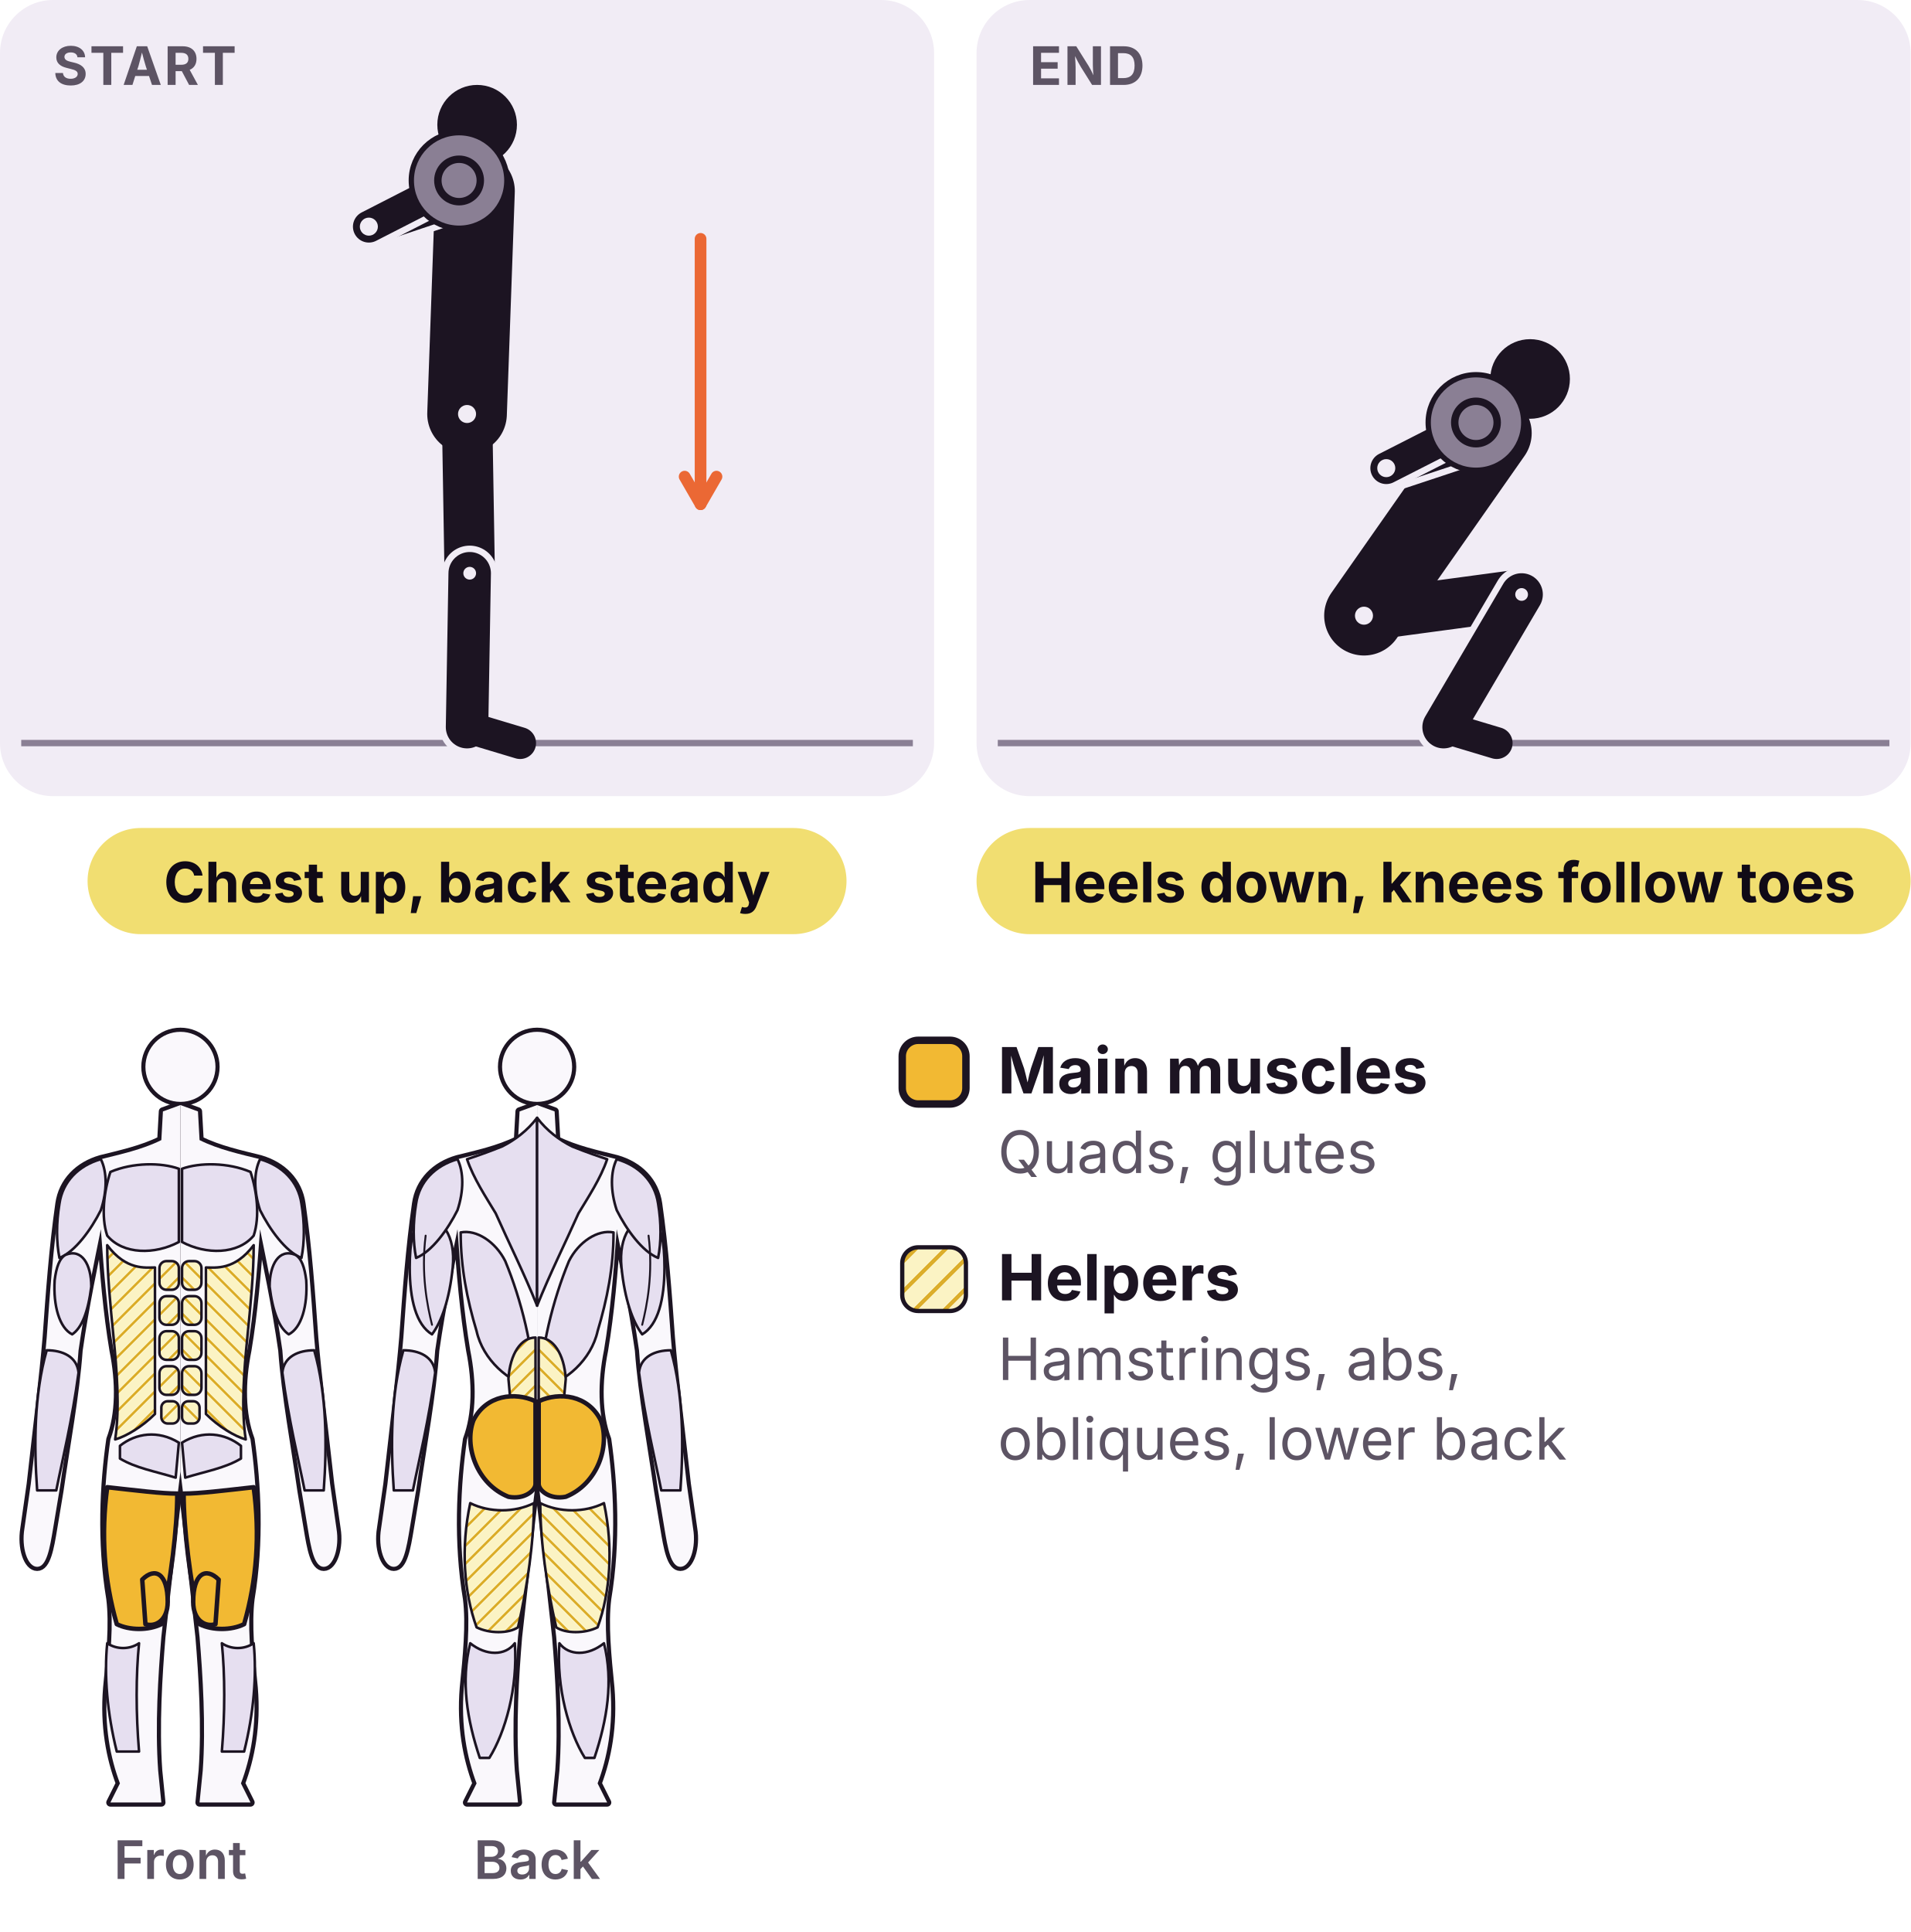
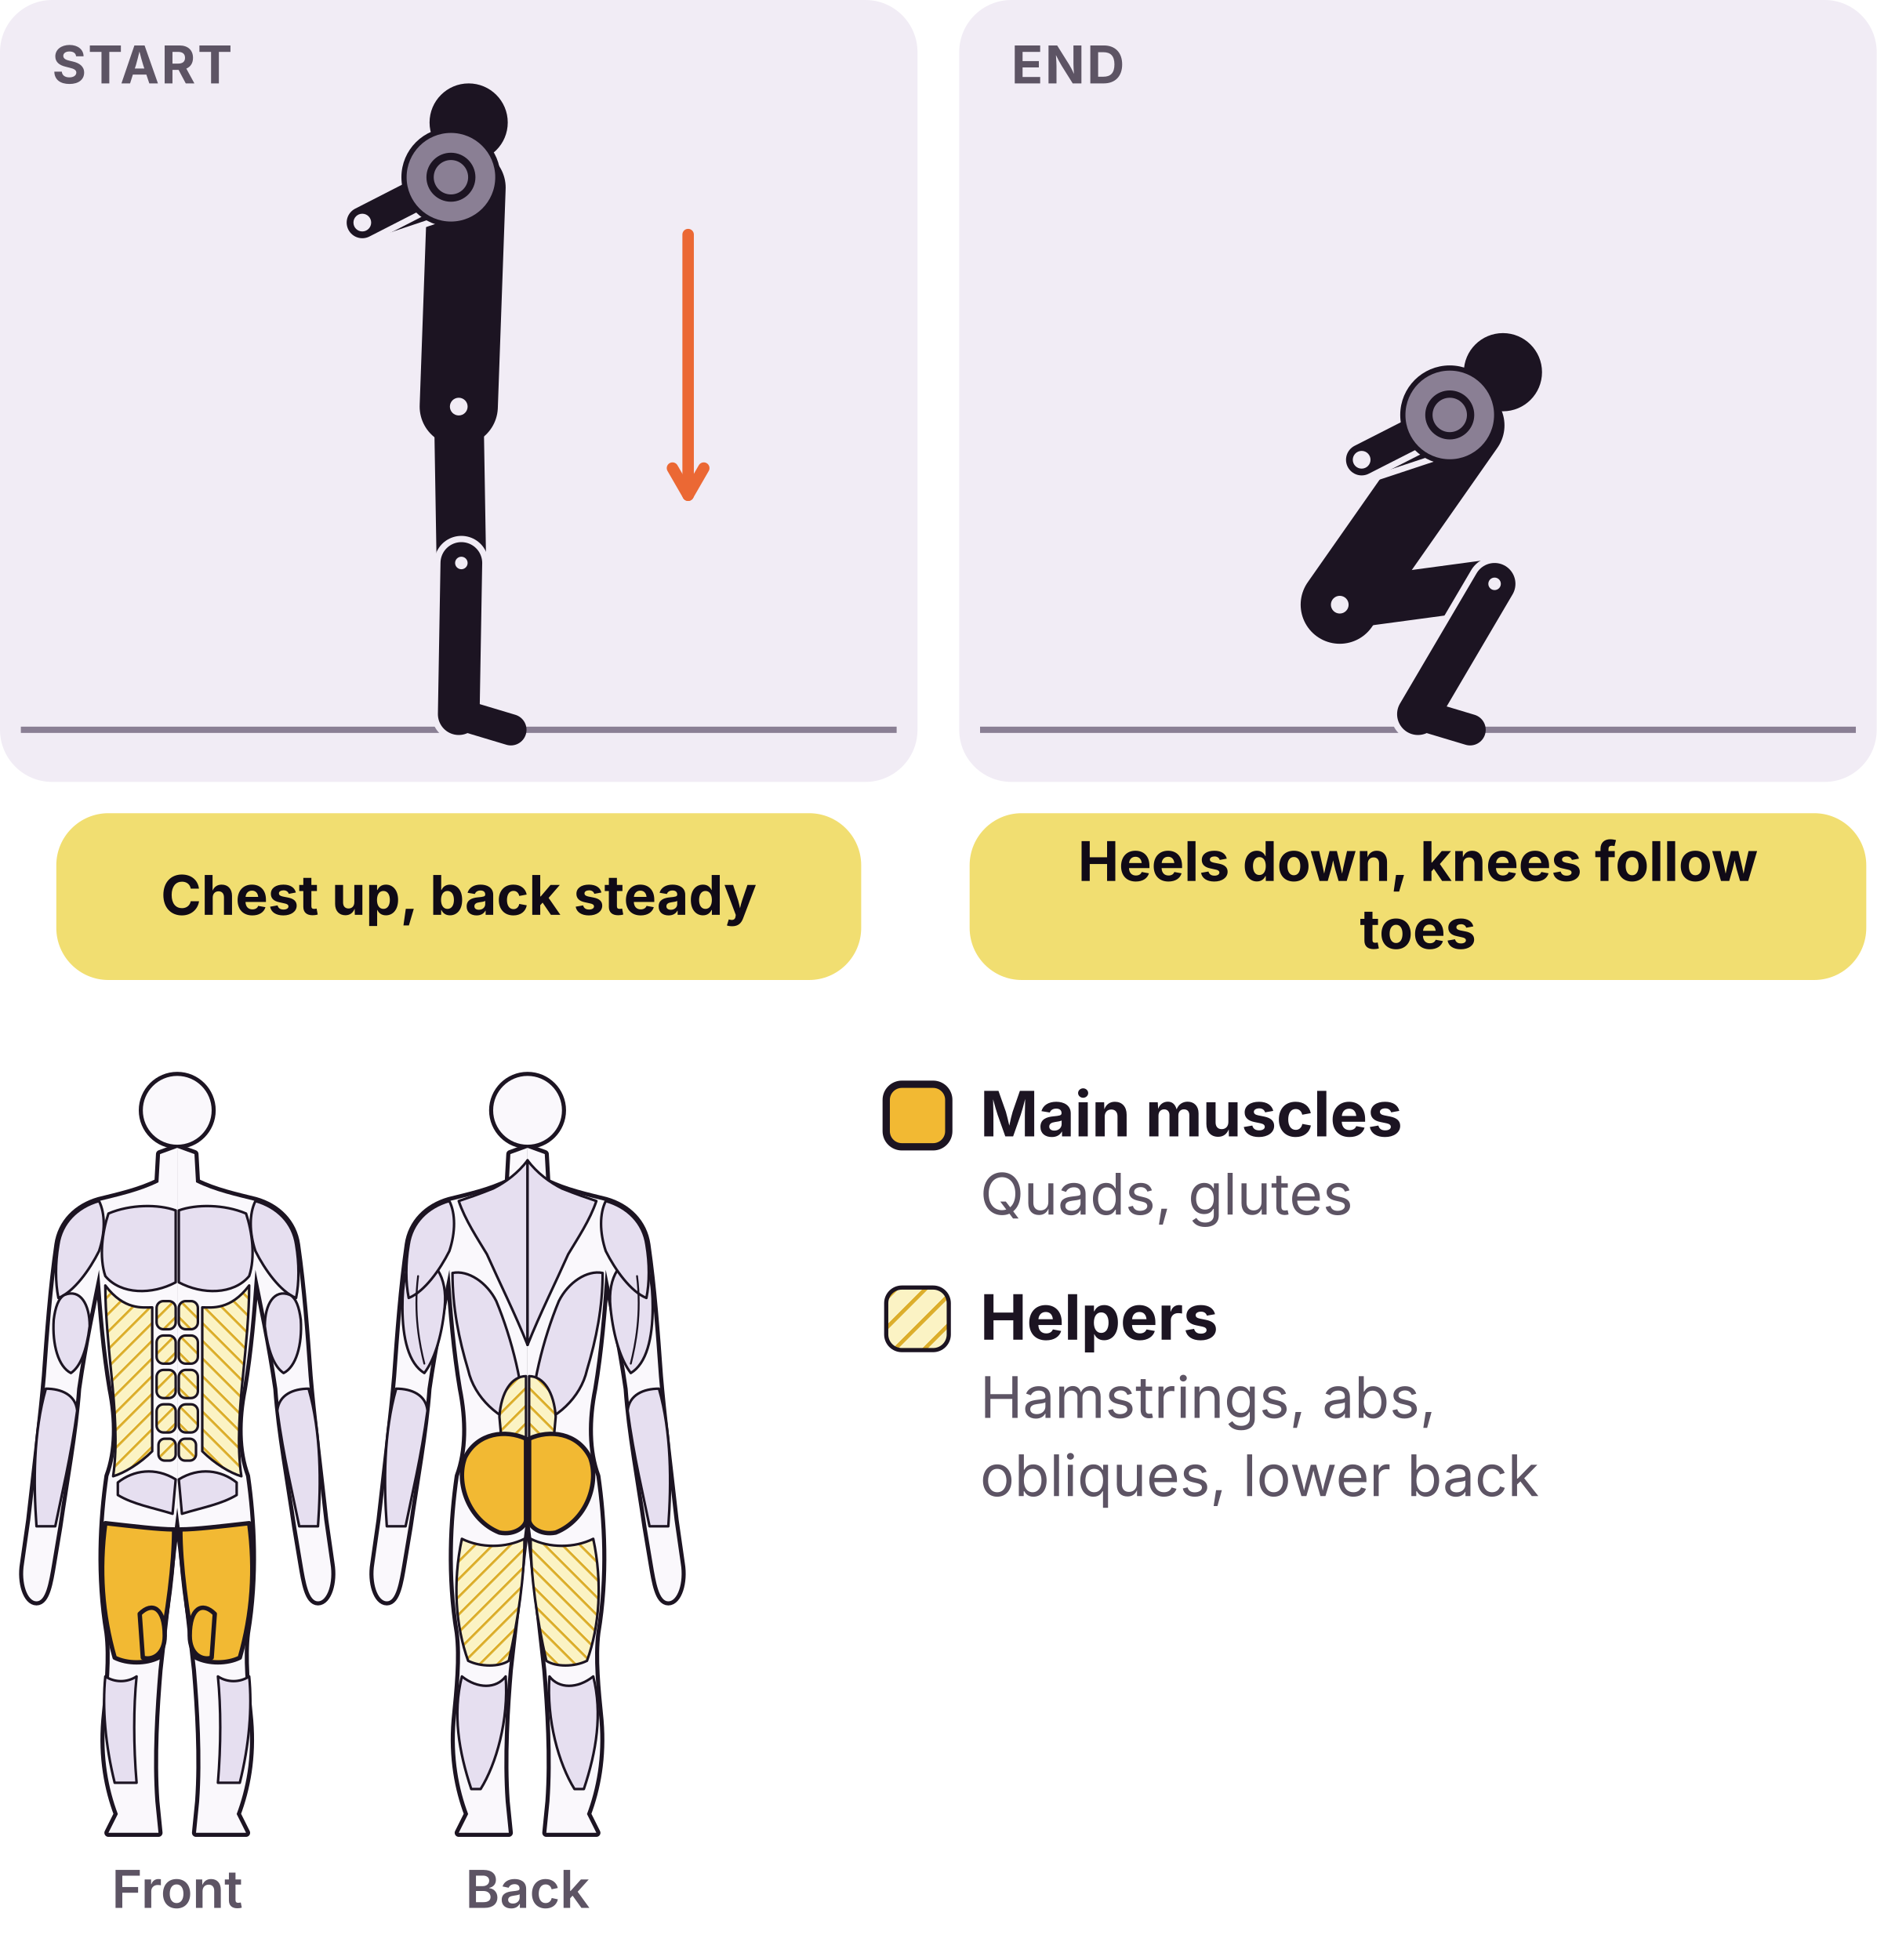
- <svg xmlns="http://www.w3.org/2000/svg" viewBox="0 0 360 364" width="360" height="364" role="img" aria-label="Barbell Squat: start and end positions with the muscles worked. Main muscles: quads, glutes. Helpers: hamstrings, abs, obliques, lower back.">
+ <svg xmlns="http://www.w3.org/2000/svg" viewBox="0 0 360 376" width="360" height="376" role="img" aria-label="Barbell Squat: start and end positions with the muscles worked. Main muscles: quads, glutes. Helpers: hamstrings, abs, obliques, lower back.">
  <style>
.t{font:700 12px system-ui,-apple-system,'Segoe UI',sans-serif;fill:#1c1422} .h{font:800 14px system-ui,-apple-system,'Segoe UI',sans-serif;fill:#1c1422} .s{font:400 11px system-ui,-apple-system,'Segoe UI',sans-serif;fill:#5d5464}
.lb{font:700 11px system-ui,-apple-system,'Segoe UI',sans-serif;fill:#1c1422} .cap{font:600 10px system-ui,-apple-system,'Segoe UI',sans-serif;fill:#5d5464}
.bo{fill:#1c1422;stroke:#1c1422;stroke-width:2.6;stroke-linejoin:round} .bf{fill:#faf8fc}
.m{fill:#e6dff0;stroke:#1c1422;stroke-width:.8;stroke-linejoin:round} .m.s{fill:url(#hs)} .m.p{fill:#f2b933;stroke-width:1.4}
.hsb{fill:#fbf3c4} .hsl{stroke:#dcae2c;stroke-width:1.5}
.dt path{fill:none;stroke:#1c1422;stroke-width:.6;stroke-linecap:round}
.ld{stroke:#1c1422;stroke-width:.7;fill:none} .dot{fill:#1c1422}
.panel{fill:#f1ecf5} .swp{fill:#f2b933;stroke:#1c1422;stroke-width:1.4} .sws{fill:url(#hs);stroke:#1c1422;stroke-width:.8}

.jd{fill:#f1ecf5} .fhh{fill:#1c1422;stroke:#f1ecf5;stroke-width:1.8}
.hl{fill:none;stroke:#f1ecf5;stroke-linecap:round;stroke-linejoin:round}
.fg{fill:none;stroke:#1c1422;stroke-linecap:round;stroke-linejoin:round}
.fh{fill:#1c1422} .far{opacity:.5}
.eq{fill:#8a7f94;stroke:#1c1422;stroke-width:1} .eqs{fill:none;stroke:#1c1422;stroke-width:1.4;stroke-linecap:round}
.bn{fill:#d9cfe3;stroke:#1c1422;stroke-width:1} .mat{fill:#9fd8c4;stroke:#1c1422;stroke-width:1}
.benc{stroke:#1c1422;fill:none;stroke-linecap:round} .bencf{stroke:#d9cfe3;fill:none;stroke-linecap:round}
.gr{stroke:#8a7f94;stroke-width:1.2;fill:none}
.ar{fill:none;stroke:#eb6834;stroke-width:2.2;stroke-linecap:round;stroke-linejoin:round} .arh{fill:#eb6834}
.pill{fill:#f1de71} .pt{font:700 10.5px system-ui,-apple-system,'Segoe UI',sans-serif;fill:#100a16}
.pl{font:700 10px system-ui,-apple-system,'Segoe UI',sans-serif;fill:#5d5464;letter-spacing:.04em}

@media (prefers-color-scheme: dark) {
 .t,.h,.lb{fill:#f7f4fa} .s,.cap{fill:#bdb4c4}
 .bo{fill:#f7f4fa;stroke:#f7f4fa} .bf{fill:#1b1422}
 .m{fill:#33283d;stroke:#f7f4fa} .m.p{fill:#f2b933;stroke:#100a16} .hsb{fill:#3d3520} .hsl{stroke:#d1a22c}
 .dt path{stroke:#f7f4fa} .ld{stroke:#f7f4fa} .dot{fill:#f7f4fa}
 .panel{fill:#271d2f} .swp{stroke:#f7f4fa} .sws{stroke:#f7f4fa}

.jd{fill:#271d2f} .fhh{fill:#f7f4fa;stroke:#271d2f} .hl{stroke:#271d2f} .fg{stroke:#f7f4fa} .fh{fill:#f7f4fa}
.eq{fill:#a79cb2;stroke:#f7f4fa} .eqs{stroke:#f7f4fa}
.bn{fill:#3a2e44;stroke:#f7f4fa} .mat{fill:#1f6b57;stroke:#f7f4fa}
.benc{stroke:#f7f4fa} .bencf{stroke:#3a2e44} .gr{stroke:#6d6279}
.ar{stroke:#f08a5d} .arh{fill:#f08a5d}
.pl{fill:#bdb4c4}

}
</style>
  <defs>
    <pattern id="hs" width="4" height="4" patternUnits="userSpaceOnUse" patternTransform="rotate(45)">
      <rect width="4" height="4" class="hsb" />
      <line x1="0" y1="0" x2="0" y2="4" class="hsl" />
    </pattern>
  </defs>
  <g transform="translate(0 0)">
    <rect class="panel" width="176" height="150" rx="10" />
    <path class="gr" d="M4 140 L172 140" />
    <g class="fg">
      <path class="hl" stroke-width="11.9" d="M88.0 78.0 L88.5 108.0" />
      <path class="fg" stroke-width="9.5" d="M88.0 78.0 L88.5 108.0" />
      <path class="hl" stroke-width="10.4" d="M88.5 108.0 L88.0 137.0" />
      <path class="fg" stroke-width="8" d="M88.5 108.0 L88.0 137.0" />
      <circle class="jd" cx="88.5" cy="108.0" r="1.7" />
      <path class="fg" stroke-width="6" d="M88.0 137.0 L98.0 140.0" />
    </g>
    <path class="fg" stroke-width="15" d="M88.0 78.0 L89.5 36.0" />
    <path class="fg" stroke-width="5" d="M89.5 36.0 L89.6 31.0" />
    <circle class="fh" cx="89.9" cy="23.5" r="7.5" />
    <circle class="jd" cx="88.0" cy="78.0" r="1.7" />
    <path class="hl" stroke-width="9.4" d="M89.5 36.0 L69.5 42.7" />
    <path class="fg" stroke-width="7" d="M89.5 36.0 L69.5 42.7" />
    <path class="hl" stroke-width="8.4" d="M69.5 42.7 L86.5 34.0" />
    <path class="fg" stroke-width="6" d="M69.5 42.7 L86.5 34.0" />
    <circle class="jd" cx="69.5" cy="42.7" r="1.7" />
    <circle class="fh" cx="86.5" cy="34.0" r="3.4" />
    <circle class="jd" cx="89.5" cy="36.0" r="1.7" />
    <circle class="eq" cx="86.5" cy="34.0" r="9" />
    <circle class="eqs" cx="86.5" cy="34.0" r="4.0" />
    <path class="ar" d="M132.0 45.0 L132.0 95.0" />
    <path class="ar" d="M129.0 89.8 L132.0 95.0 L135.0 89.8" />
    <text class="pl" x="10" y="16">START</text>
  </g>
-   <rect class="pill" x="16.5" y="156" width="143" height="20" rx="10" />
-   <text class="pt" x="88.0" y="170" text-anchor="middle">Chest up, back steady</text>
  <g transform="translate(184 0)">
    <rect class="panel" width="176" height="150" rx="10" />
    <path class="gr" d="M4 140 L172 140" />
    <g class="fg">
      <path class="hl" stroke-width="11.9" d="M73.0 116.0 L102.7 112.0" />
      <path class="fg" stroke-width="9.5" d="M73.0 116.0 L102.7 112.0" />
      <path class="hl" stroke-width="10.4" d="M102.7 112.0 L88.0 137.0" />
      <path class="fg" stroke-width="8" d="M102.7 112.0 L88.0 137.0" />
      <circle class="jd" cx="102.7" cy="112.0" r="1.7" />
      <path class="fg" stroke-width="6" d="M88.0 137.0 L98.0 140.0" />
    </g>
    <path class="fg" stroke-width="15" d="M73.0 116.0 L97.1 81.6" />
    <path class="fg" stroke-width="5" d="M97.1 81.6 L100.0 77.5" />
    <circle class="fh" cx="104.3" cy="71.4" r="7.5" />
    <circle class="jd" cx="73.0" cy="116.0" r="1.7" />
    <path class="hl" stroke-width="9.4" d="M97.1 81.6 L77.2 88.2" />
    <path class="fg" stroke-width="7" d="M97.1 81.6 L77.2 88.2" />
    <path class="hl" stroke-width="8.4" d="M77.2 88.2 L94.1 79.6" />
    <path class="fg" stroke-width="6" d="M77.2 88.2 L94.1 79.6" />
    <circle class="jd" cx="77.2" cy="88.2" r="1.7" />
    <circle class="fh" cx="94.1" cy="79.6" r="3.4" />
    <circle class="jd" cx="97.1" cy="81.6" r="1.7" />
    <circle class="eq" cx="94.1" cy="79.6" r="9" />
    <circle class="eqs" cx="94.1" cy="79.6" r="4.0" />
    <text class="pl" x="10" y="16">END</text>
  </g>
-   <rect class="pill" x="184.0" y="156" width="176" height="20" rx="10" />
-   <text class="pt" x="272.0" y="170" text-anchor="middle">Heels down, knees follow toes</text>
-   <g transform="translate(4 192) scale(0.6)">
+   <rect class="pill" x="10.8" y="156" width="154.4" height="32" rx="10" />
+   <text class="pt" x="88.0" y="175.5" text-anchor="middle" textLength="134.4" lengthAdjust="spacingAndGlyphs">Chest up, back steady</text>
+   <rect class="pill" x="186.0" y="156" width="172.0" height="32" rx="10" />
+   <text class="pt" x="272.0" y="169.0" text-anchor="middle" textLength="153.6" lengthAdjust="spacingAndGlyphs">Heels down, knees follow</text>
+   <text class="pt" x="272.0" y="182.0" text-anchor="middle" textLength="25.6" lengthAdjust="spacingAndGlyphs">toes</text>
+   <g transform="translate(4 204) scale(0.6)">
    <g class="bo">
      <path d="M50 27 L44.5 29 L44 38 C38 41 31 42.5 25 44 C18 46 13 51 12 58 C10 72 9 86 8 100 C7 112 5 128 3 146 L1 160 C0 166 2 172 5 172 C8 172 9 166 10 160 L12 148 C14 134 17 118 18 104 C20 90 23 76 25 66 C26 80 27 92 29 104 C31 114 31 124 28 132 C26 146 25 164 28 182 C29 190 28 200 27 210 C26 222 28 232 31 240 L28 246 L44 246 L43 236 C42 222 43 206 44 194 C46 176 48 158 50 142 Z" />
      <path d="M50 27 L44.5 29 L44 38 C38 41 31 42.5 25 44 C18 46 13 51 12 58 C10 72 9 86 8 100 C7 112 5 128 3 146 L1 160 C0 166 2 172 5 172 C8 172 9 166 10 160 L12 148 C14 134 17 118 18 104 C20 90 23 76 25 66 C26 80 27 92 29 104 C31 114 31 124 28 132 C26 146 25 164 28 182 C29 190 28 200 27 210 C26 222 28 232 31 240 L28 246 L44 246 L43 236 C42 222 43 206 44 194 C46 176 48 158 50 142 Z" transform="translate(100 0) scale(-1 1)" />
      <circle cx="50" cy="15" r="11" />
    </g>
    <g class="bf">
      <path d="M50 27 L44.5 29 L44 38 C38 41 31 42.5 25 44 C18 46 13 51 12 58 C10 72 9 86 8 100 C7 112 5 128 3 146 L1 160 C0 166 2 172 5 172 C8 172 9 166 10 160 L12 148 C14 134 17 118 18 104 C20 90 23 76 25 66 C26 80 27 92 29 104 C31 114 31 124 28 132 C26 146 25 164 28 182 C29 190 28 200 27 210 C26 222 28 232 31 240 L28 246 L44 246 L43 236 C42 222 43 206 44 194 C46 176 48 158 50 142 Z" />
      <path d="M50 27 L44.5 29 L44 38 C38 41 31 42.5 25 44 C18 46 13 51 12 58 C10 72 9 86 8 100 C7 112 5 128 3 146 L1 160 C0 166 2 172 5 172 C8 172 9 166 10 160 L12 148 C14 134 17 118 18 104 C20 90 23 76 25 66 C26 80 27 92 29 104 C31 114 31 124 28 132 C26 146 25 164 28 182 C29 190 28 200 27 210 C26 222 28 232 31 240 L28 246 L44 246 L43 236 C42 222 43 206 44 194 C46 176 48 158 50 142 Z" transform="translate(100 0) scale(-1 1)" />
      <circle cx="50" cy="15" r="11" />
    </g>
    <g class="m">
      <path d="M25 44 C18 46 13 51 12 58 C11 64 11 70 12 75 C17 73 22 66 25 60 C27 54 27 48 25 44 Z" />
      <g transform="translate(100 0) scale(-1 1)">
        <path d="M25 44 C18 46 13 51 12 58 C11 64 11 70 12 75 C17 73 22 66 25 60 C27 54 27 48 25 44 Z" />
      </g>
    </g>
    <g class="m">
      <path d="M49.5 47 C44 45 35 45 28 48 C26 54 25 62 27 68 C32 74 42 74 49.5 70 Z" />
      <g transform="translate(100 0) scale(-1 1)">
        <path d="M49.5 47 C44 45 35 45 28 48 C26 54 25 62 27 68 C32 74 42 74 49.5 70 Z" />
      </g>
    </g>
    <g class="m">
      <path d="M14 74 C19 72 22 77 22 84 C21 92 19 97 16 99 C12 97 10 90 10.5 82 C11 78 12 75 14 74 Z" />
      <g transform="translate(100 0) scale(-1 1)">
        <path d="M14 74 C19 72 22 77 22 84 C21 92 19 97 16 99 C12 97 10 90 10.5 82 C11 78 12 75 14 74 Z" />
      </g>
    </g>
    <g class="m">
      <path d="M8 104 C13 104 17.5 106 18 111 C16 126 13 138 11 148 L5 148 C4 134 4 118 8 104 Z" />
      <g transform="translate(100 0) scale(-1 1)">
        <path d="M8 104 C13 104 17.5 106 18 111 C16 126 13 138 11 148 L5 148 C4 134 4 118 8 104 Z" />
      </g>
    </g>
    <g class="m s">
      <path d="M27 71 C33 79 39 78 42 78 L42 124 C38 128 33 131 29.5 132 C31 122 30 110 29 100 C28 90 27 80 27 71 Z" />
      <g transform="translate(100 0) scale(-1 1)">
        <path d="M27 71 C33 79 39 78 42 78 L42 124 C38 128 33 131 29.5 132 C31 122 30 110 29 100 C28 90 27 80 27 71 Z" />
      </g>
    </g>
    <g class="m s">
      <rect x="43.4" y="76" width="6.1" height="9" rx="2.2" />
      <rect x="43.4" y="87" width="6.1" height="9" rx="2.2" />
      <rect x="43.4" y="98" width="6.1" height="9" rx="2.2" />
      <rect x="43.4" y="109" width="6.1" height="9" rx="2.2" />
      <rect x="44" y="120" width="5.5" height="7" rx="2" />
      <g transform="translate(100 0) scale(-1 1)">
        <rect x="43.4" y="76" width="6.1" height="9" rx="2.2" />
        <rect x="43.4" y="87" width="6.1" height="9" rx="2.2" />
        <rect x="43.4" y="98" width="6.1" height="9" rx="2.2" />
        <rect x="43.4" y="109" width="6.1" height="9" rx="2.2" />
        <rect x="44" y="120" width="5.5" height="7" rx="2" />
      </g>
    </g>
    <g class="m">
      <path d="M31 134 C36 130 43 129 49.5 133 L48.5 144 C42 142 36 141 31 138 Z" />
      <g transform="translate(100 0) scale(-1 1)">
        <path d="M31 134 C36 130 43 129 49.5 133 L48.5 144 C42 142 36 141 31 138 Z" />
      </g>
    </g>
    <g class="m p">
      <path d="M27 147 C25 162 26 176 30 190 C34 192 40 192 44 190 C47 176 49 160 49 149 C44 149 36 148 27 147 Z" />
      <path d="M38 176 C42 172 46 174 46 183 C46 189 42 191 39 190 Z" />
      <g transform="translate(100 0) scale(-1 1)">
        <path d="M27 147 C25 162 26 176 30 190 C34 192 40 192 44 190 C47 176 49 160 49 149 C44 149 36 148 27 147 Z" />
        <path d="M38 176 C42 172 46 174 46 183 C46 189 42 191 39 190 Z" />
      </g>
    </g>
    <g class="m">
      <path d="M27 196 C26 206 27 218 30 230 L37 230 C36 218 36 206 37 196 C34 198 30 198 27 196 Z" />
      <g transform="translate(100 0) scale(-1 1)">
        <path d="M27 196 C26 206 27 218 30 230 L37 230 C36 218 36 206 37 196 C34 198 30 198 27 196 Z" />
      </g>
    </g>
  </g>
-   <g transform="translate(71.2 192) scale(0.6)">
+   <g transform="translate(71.2 204) scale(0.6)">
    <g class="bo">
      <path d="M50 27 L44.5 29 L44 38 C38 41 31 42.5 25 44 C18 46 13 51 12 58 C10 72 9 86 8 100 C7 112 5 128 3 146 L1 160 C0 166 2 172 5 172 C8 172 9 166 10 160 L12 148 C14 134 17 118 18 104 C20 90 23 76 25 66 C26 80 27 92 29 104 C31 114 31 124 28 132 C26 146 25 164 28 182 C29 190 28 200 27 210 C26 222 28 232 31 240 L28 246 L44 246 L43 236 C42 222 43 206 44 194 C46 176 48 158 50 142 Z" />
      <path d="M50 27 L44.5 29 L44 38 C38 41 31 42.5 25 44 C18 46 13 51 12 58 C10 72 9 86 8 100 C7 112 5 128 3 146 L1 160 C0 166 2 172 5 172 C8 172 9 166 10 160 L12 148 C14 134 17 118 18 104 C20 90 23 76 25 66 C26 80 27 92 29 104 C31 114 31 124 28 132 C26 146 25 164 28 182 C29 190 28 200 27 210 C26 222 28 232 31 240 L28 246 L44 246 L43 236 C42 222 43 206 44 194 C46 176 48 158 50 142 Z" transform="translate(100 0) scale(-1 1)" />
      <circle cx="50" cy="15" r="11" />
    </g>
    <g class="bf">
      <path d="M50 27 L44.5 29 L44 38 C38 41 31 42.5 25 44 C18 46 13 51 12 58 C10 72 9 86 8 100 C7 112 5 128 3 146 L1 160 C0 166 2 172 5 172 C8 172 9 166 10 160 L12 148 C14 134 17 118 18 104 C20 90 23 76 25 66 C26 80 27 92 29 104 C31 114 31 124 28 132 C26 146 25 164 28 182 C29 190 28 200 27 210 C26 222 28 232 31 240 L28 246 L44 246 L43 236 C42 222 43 206 44 194 C46 176 48 158 50 142 Z" />
      <path d="M50 27 L44.5 29 L44 38 C38 41 31 42.5 25 44 C18 46 13 51 12 58 C10 72 9 86 8 100 C7 112 5 128 3 146 L1 160 C0 166 2 172 5 172 C8 172 9 166 10 160 L12 148 C14 134 17 118 18 104 C20 90 23 76 25 66 C26 80 27 92 29 104 C31 114 31 124 28 132 C26 146 25 164 28 182 C29 190 28 200 27 210 C26 222 28 232 31 240 L28 246 L44 246 L43 236 C42 222 43 206 44 194 C46 176 48 158 50 142 Z" transform="translate(100 0) scale(-1 1)" />
      <circle cx="50" cy="15" r="11" />
    </g>
    <g class="m">
      <path d="M14 62 C20 62 24.5 68 23.5 78 C22.5 88 20 95 17 99 C12 96 10 88 10 78 C10 70 11 65 14 62 Z" />
      <g transform="translate(100 0) scale(-1 1)">
        <path d="M14 62 C20 62 24.5 68 23.5 78 C22.5 88 20 95 17 99 C12 96 10 88 10 78 C10 70 11 65 14 62 Z" />
      </g>
    </g>
    <g class="m">
      <path d="M26 67 C31 66 37 70 40 76 C45 88 49 104 49 116 C41 114 33 107 31 98 C28 88 26 78 26 67 Z" />
      <g transform="translate(100 0) scale(-1 1)">
        <path d="M26 67 C31 66 37 70 40 76 C45 88 49 104 49 116 C41 114 33 107 31 98 C28 88 26 78 26 67 Z" />
      </g>
    </g>
    <g class="m">
      <path d="M50 31 C47 35 43 38 39 40 C34 42 31 43 28 44 C30 50 34 56 37 61 C41 70 46 80 50 90 Z" />
      <g transform="translate(100 0) scale(-1 1)">
        <path d="M50 31 C47 35 43 38 39 40 C34 42 31 43 28 44 C30 50 34 56 37 61 C41 70 46 80 50 90 Z" />
      </g>
    </g>
    <g class="m s">
      <path d="M49.5 100 C45 100 41.5 105 41 113 L42 124 L49.5 127 Z" />
      <g transform="translate(100 0) scale(-1 1)">
        <path d="M49.5 100 C45 100 41.5 105 41 113 L42 124 L49.5 127 Z" />
      </g>
    </g>
    <g class="m">
      <path d="M25 44 C18 46 13 51 12 58 C11 64 11 70 12 75 C17 73 22 66 25 60 C27 54 27 48 25 44 Z" />
      <g transform="translate(100 0) scale(-1 1)">
        <path d="M25 44 C18 46 13 51 12 58 C11 64 11 70 12 75 C17 73 22 66 25 60 C27 54 27 48 25 44 Z" />
      </g>
    </g>
    <g class="m">
      <path d="M8 104 C13 104 17.5 106 18 111 C16 126 13 138 11 148 L5 148 C4 134 4 118 8 104 Z" />
      <g transform="translate(100 0) scale(-1 1)">
        <path d="M8 104 C13 104 17.5 106 18 111 C16 126 13 138 11 148 L5 148 C4 134 4 118 8 104 Z" />
      </g>
    </g>
    <g class="m p">
      <path d="M49.5 120 C43 117 34 118 30 126 C27 134 31 146 41 150 C46 151 49.5 148 49.5 146 Z" />
      <g transform="translate(100 0) scale(-1 1)">
        <path d="M49.5 120 C43 117 34 118 30 126 C27 134 31 146 41 150 C46 151 49.5 148 49.5 146 Z" />
      </g>
    </g>
    <g class="m s">
      <path d="M29 152 C26 166 27 180 31 191 C35 193 41 193 44 191 C47 178 49 164 49 152 C43 155 35 155 29 152 Z" />
      <g transform="translate(100 0) scale(-1 1)">
        <path d="M29 152 C26 166 27 180 31 191 C35 193 41 193 44 191 C47 178 49 164 49 152 C43 155 35 155 29 152 Z" />
      </g>
    </g>
    <g class="m">
      <path d="M29 196 C26 208 28 220 32 232 L35 232 C40 224 44 210 43 196 C40 200 34 200 29 196 Z" />
      <g transform="translate(100 0) scale(-1 1)">
        <path d="M29 196 C26 208 28 220 32 232 L35 232 C40 224 44 210 43 196 C40 200 34 200 29 196 Z" />
      </g>
    </g>
    <g class="dt">
      <path d="M15 68 C13.5 80 15.5 90 17 96" />
      <g transform="translate(100 0) scale(-1 1)">
        <path d="M15 68 C13.5 80 15.5 90 17 96" />
      </g>
    </g>
  </g>
-   <text x="34.0" y="354.0" class="cap" text-anchor="middle">Front</text>
-   <text x="101.2" y="354.0" class="cap" text-anchor="middle">Back</text>
-   <rect x="170" y="196" width="12" height="12" rx="3" class="swp" />
-   <text x="188" y="206" class="t" text-anchor="start">Main muscles</text>
-   <text x="188" y="221" class="s" text-anchor="start">Quads, glutes</text>
-   <rect x="170" y="235" width="12" height="12" rx="3" class="sws" />
-   <text x="188" y="245" class="t" text-anchor="start">Helpers</text>
-   <text x="188" y="260" class="s" text-anchor="start">Hamstrings, abs,</text>
-   <text x="188" y="275" class="s" text-anchor="start">obliques, lower back</text>
+   <text x="34.0" y="366.0" class="cap" text-anchor="middle">Front</text>
+   <text x="101.2" y="366.0" class="cap" text-anchor="middle">Back</text>
+   <rect x="170" y="208" width="12" height="12" rx="3" class="swp" />
+   <text x="188" y="218" class="t" text-anchor="start">Main muscles</text>
+   <text x="188" y="233" class="s" text-anchor="start">Quads, glutes</text>
+   <rect x="170" y="247" width="12" height="12" rx="3" class="sws" />
+   <text x="188" y="257" class="t" text-anchor="start">Helpers</text>
+   <text x="188" y="272" class="s" text-anchor="start">Hamstrings, abs,</text>
+   <text x="188" y="287" class="s" text-anchor="start">obliques, lower back</text>
</svg>
